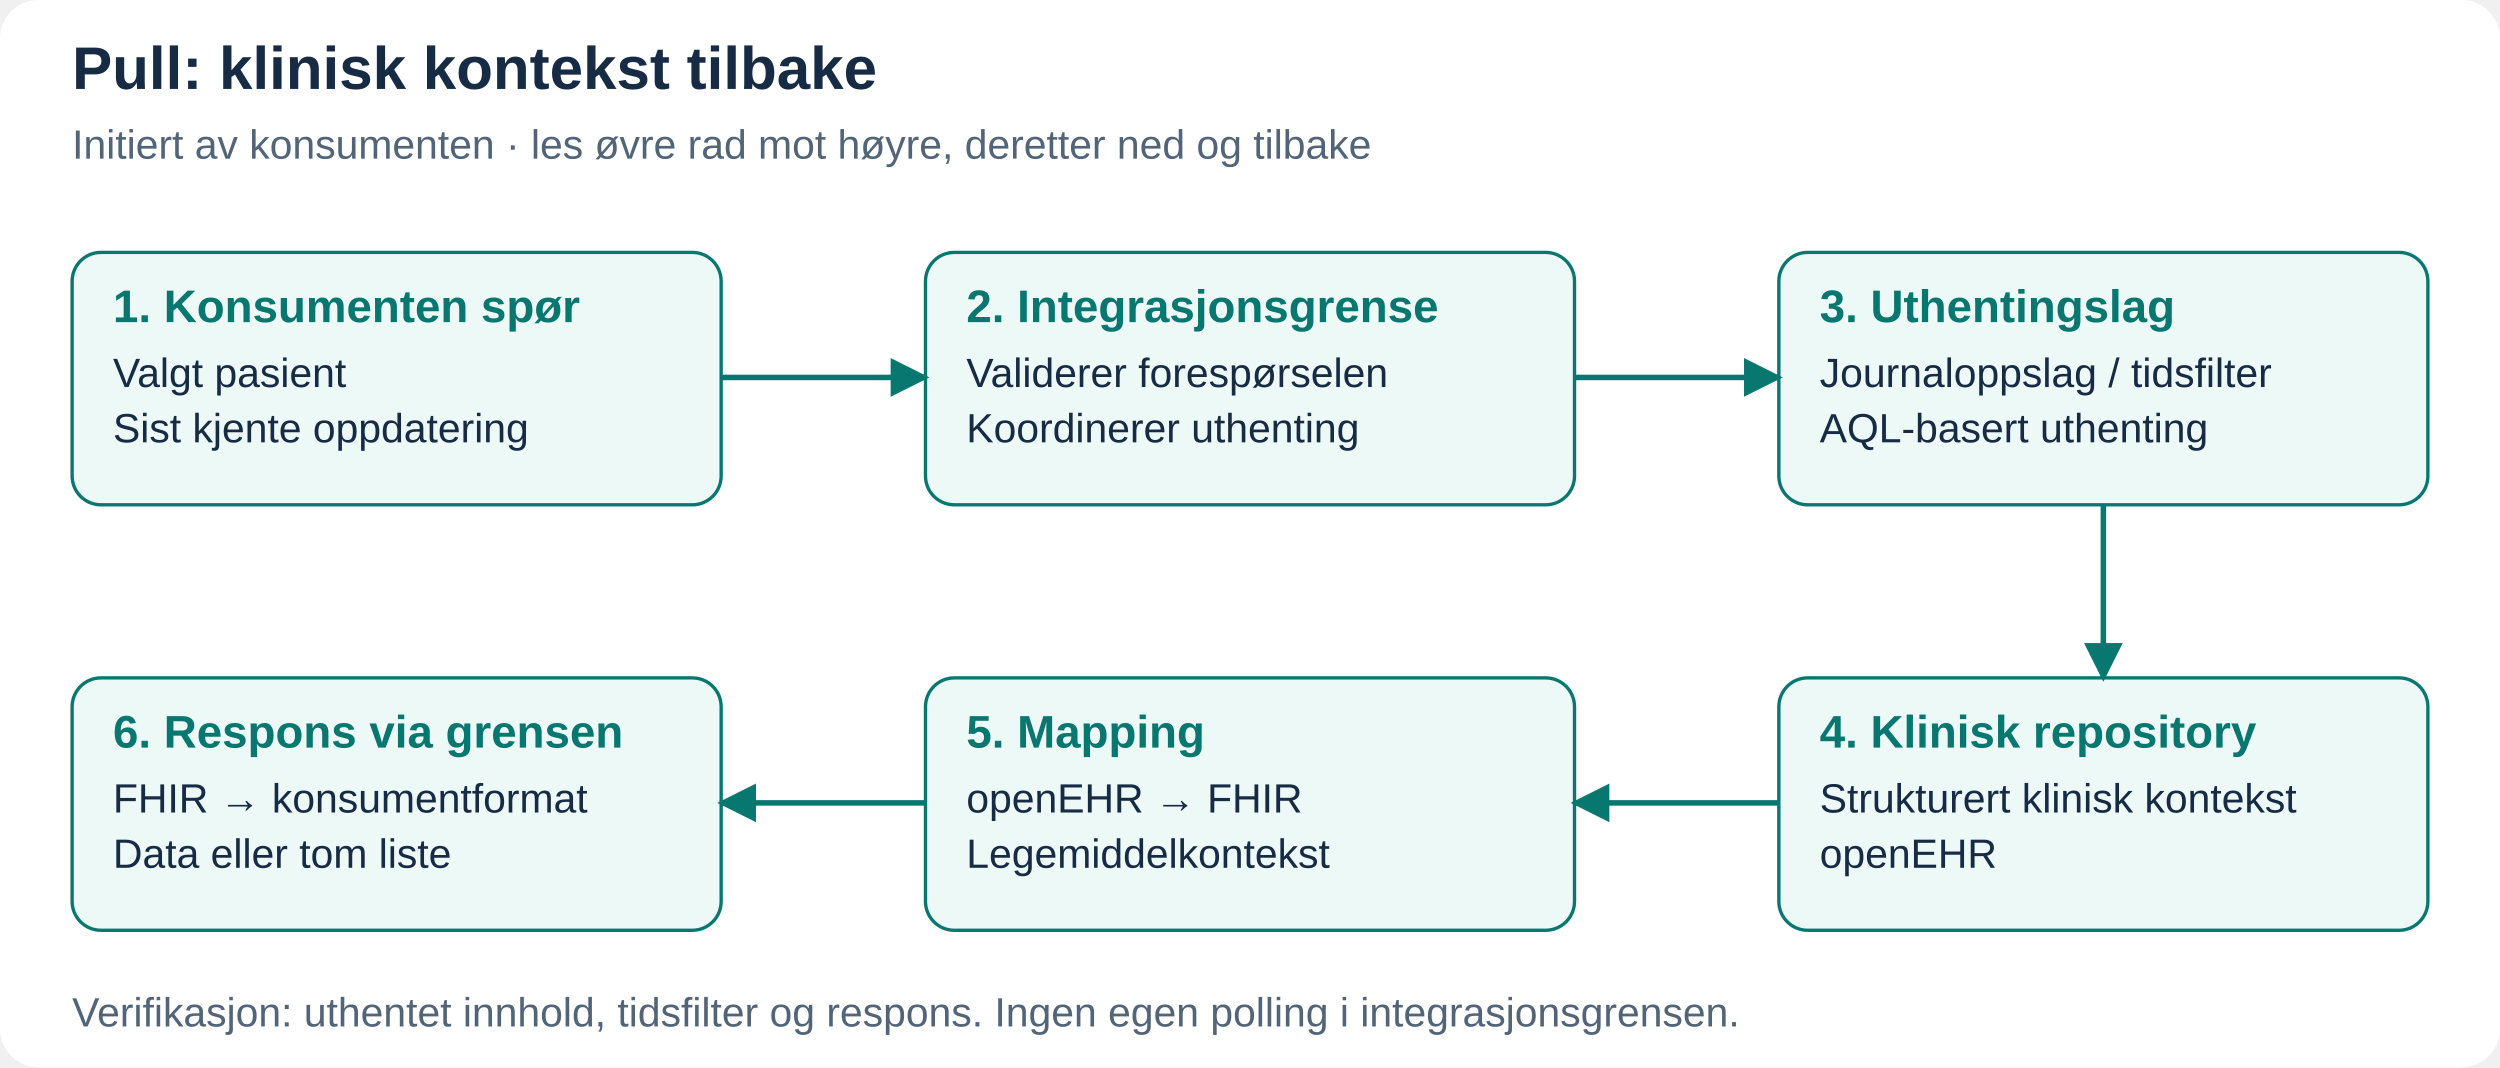
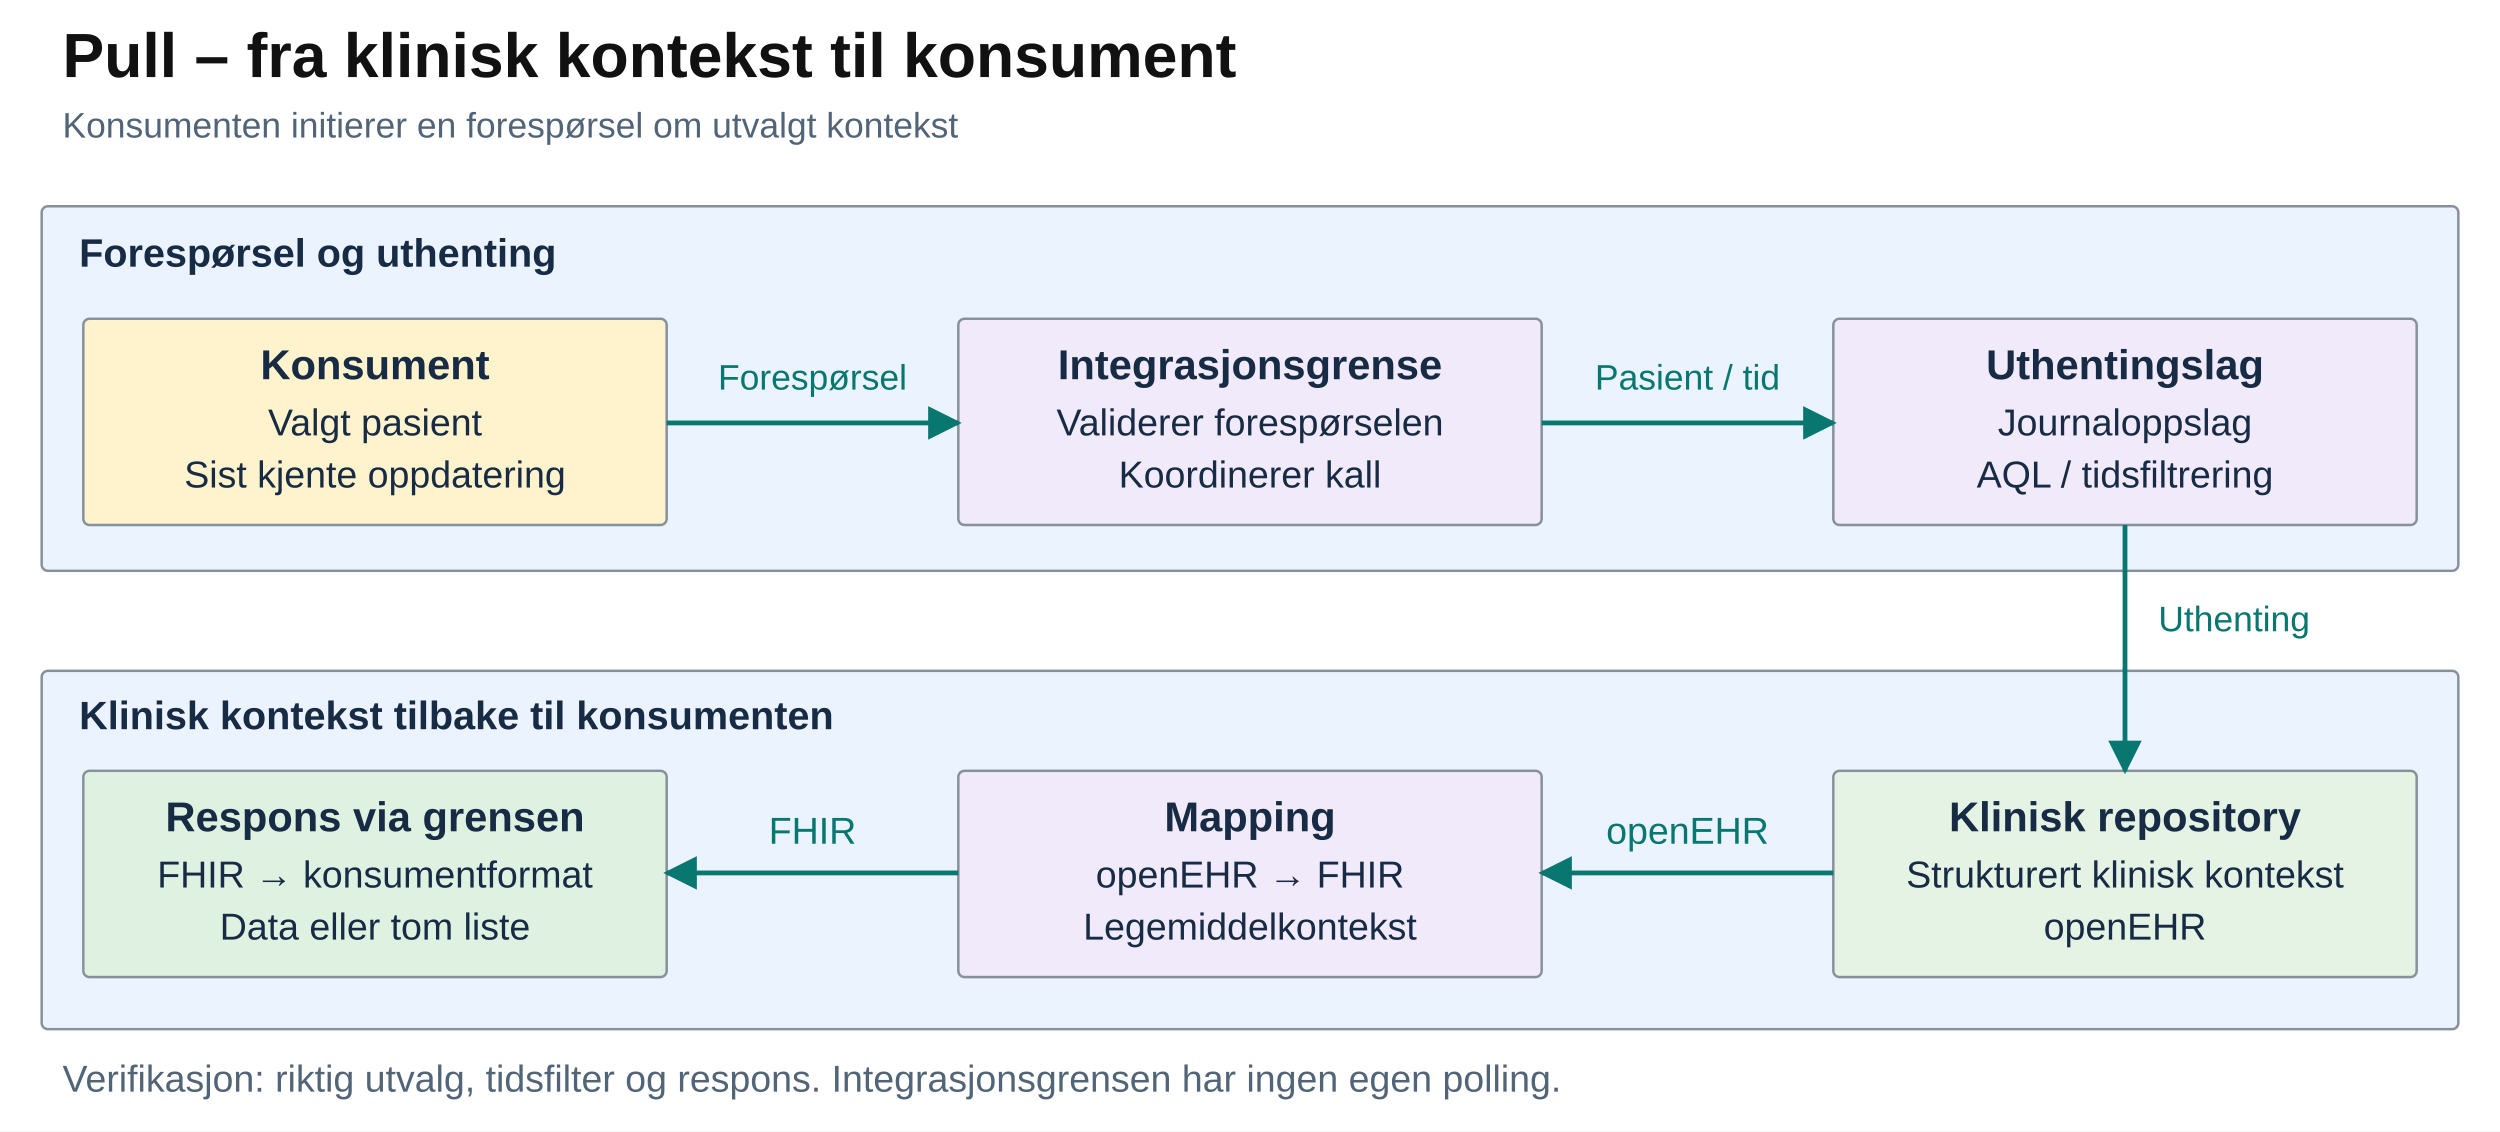
- <svg xmlns="http://www.w3.org/2000/svg" width="1040" height="444" viewBox="0 0 1040 444" role="img" aria-labelledby="title desc">
+ <svg xmlns="http://www.w3.org/2000/svg" width="1200" height="543" viewBox="0 0 1200 543" role="img" aria-labelledby="title desc">
  <defs>
    <marker id="neutral" viewBox="0 0 10 10" refX="9" refY="5" markerWidth="7" markerHeight="7" orient="auto-start-reverse">
      <path d="M 0 0 L 10 5 L 0 10 z" fill="#526477" />
    </marker>
    <marker id="push" viewBox="0 0 10 10" refX="9" refY="5" markerWidth="7" markerHeight="7" orient="auto-start-reverse">
      <path d="M 0 0 L 10 5 L 0 10 z" fill="#a54b13" />
    </marker>
    <marker id="pull" viewBox="0 0 10 10" refX="9" refY="5" markerWidth="7" markerHeight="7" orient="auto-start-reverse">
      <path d="M 0 0 L 10 5 L 0 10 z" fill="#08776f" />
    </marker>
  </defs>
  <g font-family="Arial, Helvetica, sans-serif">
-     <rect width="1040" height="444" rx="16" fill="#ffffff" />
-     <text x="30" y="37" font-size="25" fill="#172b44" font-weight="700" text-anchor="start">Pull: klinisk kontekst tilbake</text>
-     <text x="30" y="66" font-size="17" fill="#526477" font-weight="400" text-anchor="start">Initiert av konsumenten · les øvre rad mot høyre, deretter ned og tilbake</text>
-     <rect x="30" y="105" width="270" height="105" rx="12" fill="#edf9f6" stroke="#08776f" stroke-width="1.4" />
-     <text x="47" y="134" font-size="19" fill="#08776f" font-weight="700" text-anchor="start">1. Konsumenten spør</text>
-     <text x="47" y="161" font-size="17" fill="#172b44" font-weight="400" text-anchor="start">Valgt pasient</text>
-     <text x="47" y="184" font-size="17" fill="#172b44" font-weight="400" text-anchor="start">Sist kjente oppdatering</text>
-     <rect x="385" y="105" width="270" height="105" rx="12" fill="#edf9f6" stroke="#08776f" stroke-width="1.4" />
-     <text x="402" y="134" font-size="19" fill="#08776f" font-weight="700" text-anchor="start">2. Integrasjonsgrense</text>
-     <text x="402" y="161" font-size="17" fill="#172b44" font-weight="400" text-anchor="start">Validerer forespørselen</text>
-     <text x="402" y="184" font-size="17" fill="#172b44" font-weight="400" text-anchor="start">Koordinerer uthenting</text>
-     <rect x="740" y="105" width="270" height="105" rx="12" fill="#edf9f6" stroke="#08776f" stroke-width="1.4" />
-     <text x="757" y="134" font-size="19" fill="#08776f" font-weight="700" text-anchor="start">3. Uthentingslag</text>
-     <text x="757" y="161" font-size="17" fill="#172b44" font-weight="400" text-anchor="start">Journaloppslag / tidsfilter</text>
-     <text x="757" y="184" font-size="17" fill="#172b44" font-weight="400" text-anchor="start">AQL-basert uthenting</text>
-     <rect x="740" y="282" width="270" height="105" rx="12" fill="#edf9f6" stroke="#08776f" stroke-width="1.4" />
-     <text x="757" y="311" font-size="19" fill="#08776f" font-weight="700" text-anchor="start">4. Klinisk repository</text>
-     <text x="757" y="338" font-size="17" fill="#172b44" font-weight="400" text-anchor="start">Strukturert klinisk kontekst</text>
-     <text x="757" y="361" font-size="17" fill="#172b44" font-weight="400" text-anchor="start">openEHR</text>
-     <rect x="385" y="282" width="270" height="105" rx="12" fill="#edf9f6" stroke="#08776f" stroke-width="1.4" />
-     <text x="402" y="311" font-size="19" fill="#08776f" font-weight="700" text-anchor="start">5. Mapping</text>
-     <text x="402" y="338" font-size="17" fill="#172b44" font-weight="400" text-anchor="start">openEHR → FHIR</text>
-     <text x="402" y="361" font-size="17" fill="#172b44" font-weight="400" text-anchor="start">Legemiddelkontekst</text>
-     <rect x="30" y="282" width="270" height="105" rx="12" fill="#edf9f6" stroke="#08776f" stroke-width="1.4" />
-     <text x="47" y="311" font-size="19" fill="#08776f" font-weight="700" text-anchor="start">6. Respons via grensen</text>
-     <text x="47" y="338" font-size="17" fill="#172b44" font-weight="400" text-anchor="start">FHIR → konsumentformat</text>
-     <text x="47" y="361" font-size="17" fill="#172b44" font-weight="400" text-anchor="start">Data eller tom liste</text>
-     <polyline points="300,157 385,157" fill="none" stroke="#08776f" stroke-width="2.3" stroke-linejoin="round" marker-end="url(#pull)" />
-     <polyline points="655,157 740,157" fill="none" stroke="#08776f" stroke-width="2.3" stroke-linejoin="round" marker-end="url(#pull)" />
-     <polyline points="875,210 875,282" fill="none" stroke="#08776f" stroke-width="2.3" stroke-linejoin="round" marker-end="url(#pull)" />
-     <polyline points="740,334 655,334" fill="none" stroke="#08776f" stroke-width="2.3" stroke-linejoin="round" marker-end="url(#pull)" />
-     <polyline points="385,334 300,334" fill="none" stroke="#08776f" stroke-width="2.3" stroke-linejoin="round" marker-end="url(#pull)" />
-     <text x="30" y="427" font-size="17" fill="#526477" font-weight="400" text-anchor="start">Verifikasjon: uthentet innhold, tidsfilter og respons. Ingen egen polling i integrasjonsgrensen.</text>
+     <rect width="1200" height="543" rx="0" fill="#ffffff" />
+     <text x="30" y="37" font-size="30" fill="#111111" font-weight="700" text-anchor="start">Pull – fra klinisk kontekst til konsument</text>
+     <text x="30" y="66" font-size="17" fill="#526477" font-weight="400" text-anchor="start">Konsumenten initierer en forespørsel om utvalgt kontekst</text>
+     <rect x="20" y="99" width="1160" height="175" rx="3" fill="#eaf3ff" stroke="#87919c" stroke-width="1.2" />
+     <text x="38" y="128" font-size="19" fill="#172b44" font-weight="700" text-anchor="start">Forespørsel og uthenting</text>
+     <rect x="20" y="322" width="1160" height="172" rx="3" fill="#eaf3ff" stroke="#87919c" stroke-width="1.2" />
+     <text x="38" y="350" font-size="19" fill="#172b44" font-weight="700" text-anchor="start">Klinisk kontekst tilbake til konsumenten</text>
+     <rect x="40" y="153" width="280" height="99" rx="3" fill="#fff3cd" stroke="#87919c" stroke-width="1.2" />
+     <text x="180.0" y="182" font-size="20" fill="#172b44" font-weight="700" text-anchor="middle">Konsument</text>
+     <text x="180.0" y="209" font-size="18" fill="#172b44" font-weight="400" text-anchor="middle">Valgt pasient</text>
+     <text x="180.0" y="234" font-size="18" fill="#172b44" font-weight="400" text-anchor="middle">Sist kjente oppdatering</text>
+     <rect x="460" y="153" width="280" height="99" rx="3" fill="#f0eafa" stroke="#87919c" stroke-width="1.2" />
+     <text x="600.0" y="182" font-size="20" fill="#172b44" font-weight="700" text-anchor="middle">Integrasjonsgrense</text>
+     <text x="600.0" y="209" font-size="18" fill="#172b44" font-weight="400" text-anchor="middle">Validerer forespørselen</text>
+     <text x="600.0" y="234" font-size="18" fill="#172b44" font-weight="400" text-anchor="middle">Koordinerer kall</text>
+     <rect x="880" y="153" width="280" height="99" rx="3" fill="#f0eafa" stroke="#87919c" stroke-width="1.2" />
+     <text x="1020.0" y="182" font-size="20" fill="#172b44" font-weight="700" text-anchor="middle">Uthentingslag</text>
+     <text x="1020.0" y="209" font-size="18" fill="#172b44" font-weight="400" text-anchor="middle">Journaloppslag</text>
+     <text x="1020.0" y="234" font-size="18" fill="#172b44" font-weight="400" text-anchor="middle">AQL / tidsfiltrering</text>
+     <rect x="880" y="370" width="280" height="99" rx="3" fill="#e5f3e5" stroke="#87919c" stroke-width="1.2" />
+     <text x="1020.0" y="399" font-size="20" fill="#172b44" font-weight="700" text-anchor="middle">Klinisk repository</text>
+     <text x="1020.0" y="426" font-size="18" fill="#172b44" font-weight="400" text-anchor="middle">Strukturert klinisk kontekst</text>
+     <text x="1020.0" y="451" font-size="18" fill="#172b44" font-weight="400" text-anchor="middle">openEHR</text>
+     <rect x="460" y="370" width="280" height="99" rx="3" fill="#f0eafa" stroke="#87919c" stroke-width="1.2" />
+     <text x="600.0" y="399" font-size="20" fill="#172b44" font-weight="700" text-anchor="middle">Mapping</text>
+     <text x="600.0" y="426" font-size="18" fill="#172b44" font-weight="400" text-anchor="middle">openEHR → FHIR</text>
+     <text x="600.0" y="451" font-size="18" fill="#172b44" font-weight="400" text-anchor="middle">Legemiddelkontekst</text>
+     <rect x="40" y="370" width="280" height="99" rx="3" fill="#dff2e2" stroke="#87919c" stroke-width="1.2" />
+     <text x="180.0" y="399" font-size="20" fill="#172b44" font-weight="700" text-anchor="middle">Respons via grensen</text>
+     <text x="180.0" y="426" font-size="18" fill="#172b44" font-weight="400" text-anchor="middle">FHIR → konsumentformat</text>
+     <text x="180.0" y="451" font-size="18" fill="#172b44" font-weight="400" text-anchor="middle">Data eller tom liste</text>
+     <polyline points="320,203 460,203" fill="none" stroke="#08776f" stroke-width="2.3" stroke-linejoin="round" marker-end="url(#pull)" />
+     <text x="390" y="187" font-size="17" fill="#08776f" font-weight="400" text-anchor="middle">Forespørsel</text>
+     <polyline points="740,203 880,203" fill="none" stroke="#08776f" stroke-width="2.3" stroke-linejoin="round" marker-end="url(#pull)" />
+     <text x="810" y="187" font-size="17" fill="#08776f" font-weight="400" text-anchor="middle">Pasient / tid</text>
+     <polyline points="1020,252 1020,370" fill="none" stroke="#08776f" stroke-width="2.3" stroke-linejoin="round" marker-end="url(#pull)" />
+     <text x="1036" y="303" font-size="17" fill="#08776f" font-weight="400" text-anchor="start">Uthenting</text>
+     <polyline points="880,419 740,419" fill="none" stroke="#08776f" stroke-width="2.3" stroke-linejoin="round" marker-end="url(#pull)" />
+     <text x="810" y="405" font-size="18" fill="#08776f" font-weight="400" text-anchor="middle">openEHR</text>
+     <polyline points="460,419 320,419" fill="none" stroke="#08776f" stroke-width="2.3" stroke-linejoin="round" marker-end="url(#pull)" />
+     <text x="390" y="405" font-size="18" fill="#08776f" font-weight="400" text-anchor="middle">FHIR</text>
+     <text x="30" y="524" font-size="18" fill="#526477" font-weight="400" text-anchor="start">Verifikasjon: riktig utvalg, tidsfilter og respons. Integrasjonsgrensen har ingen egen polling.</text>
  </g>
</svg>
